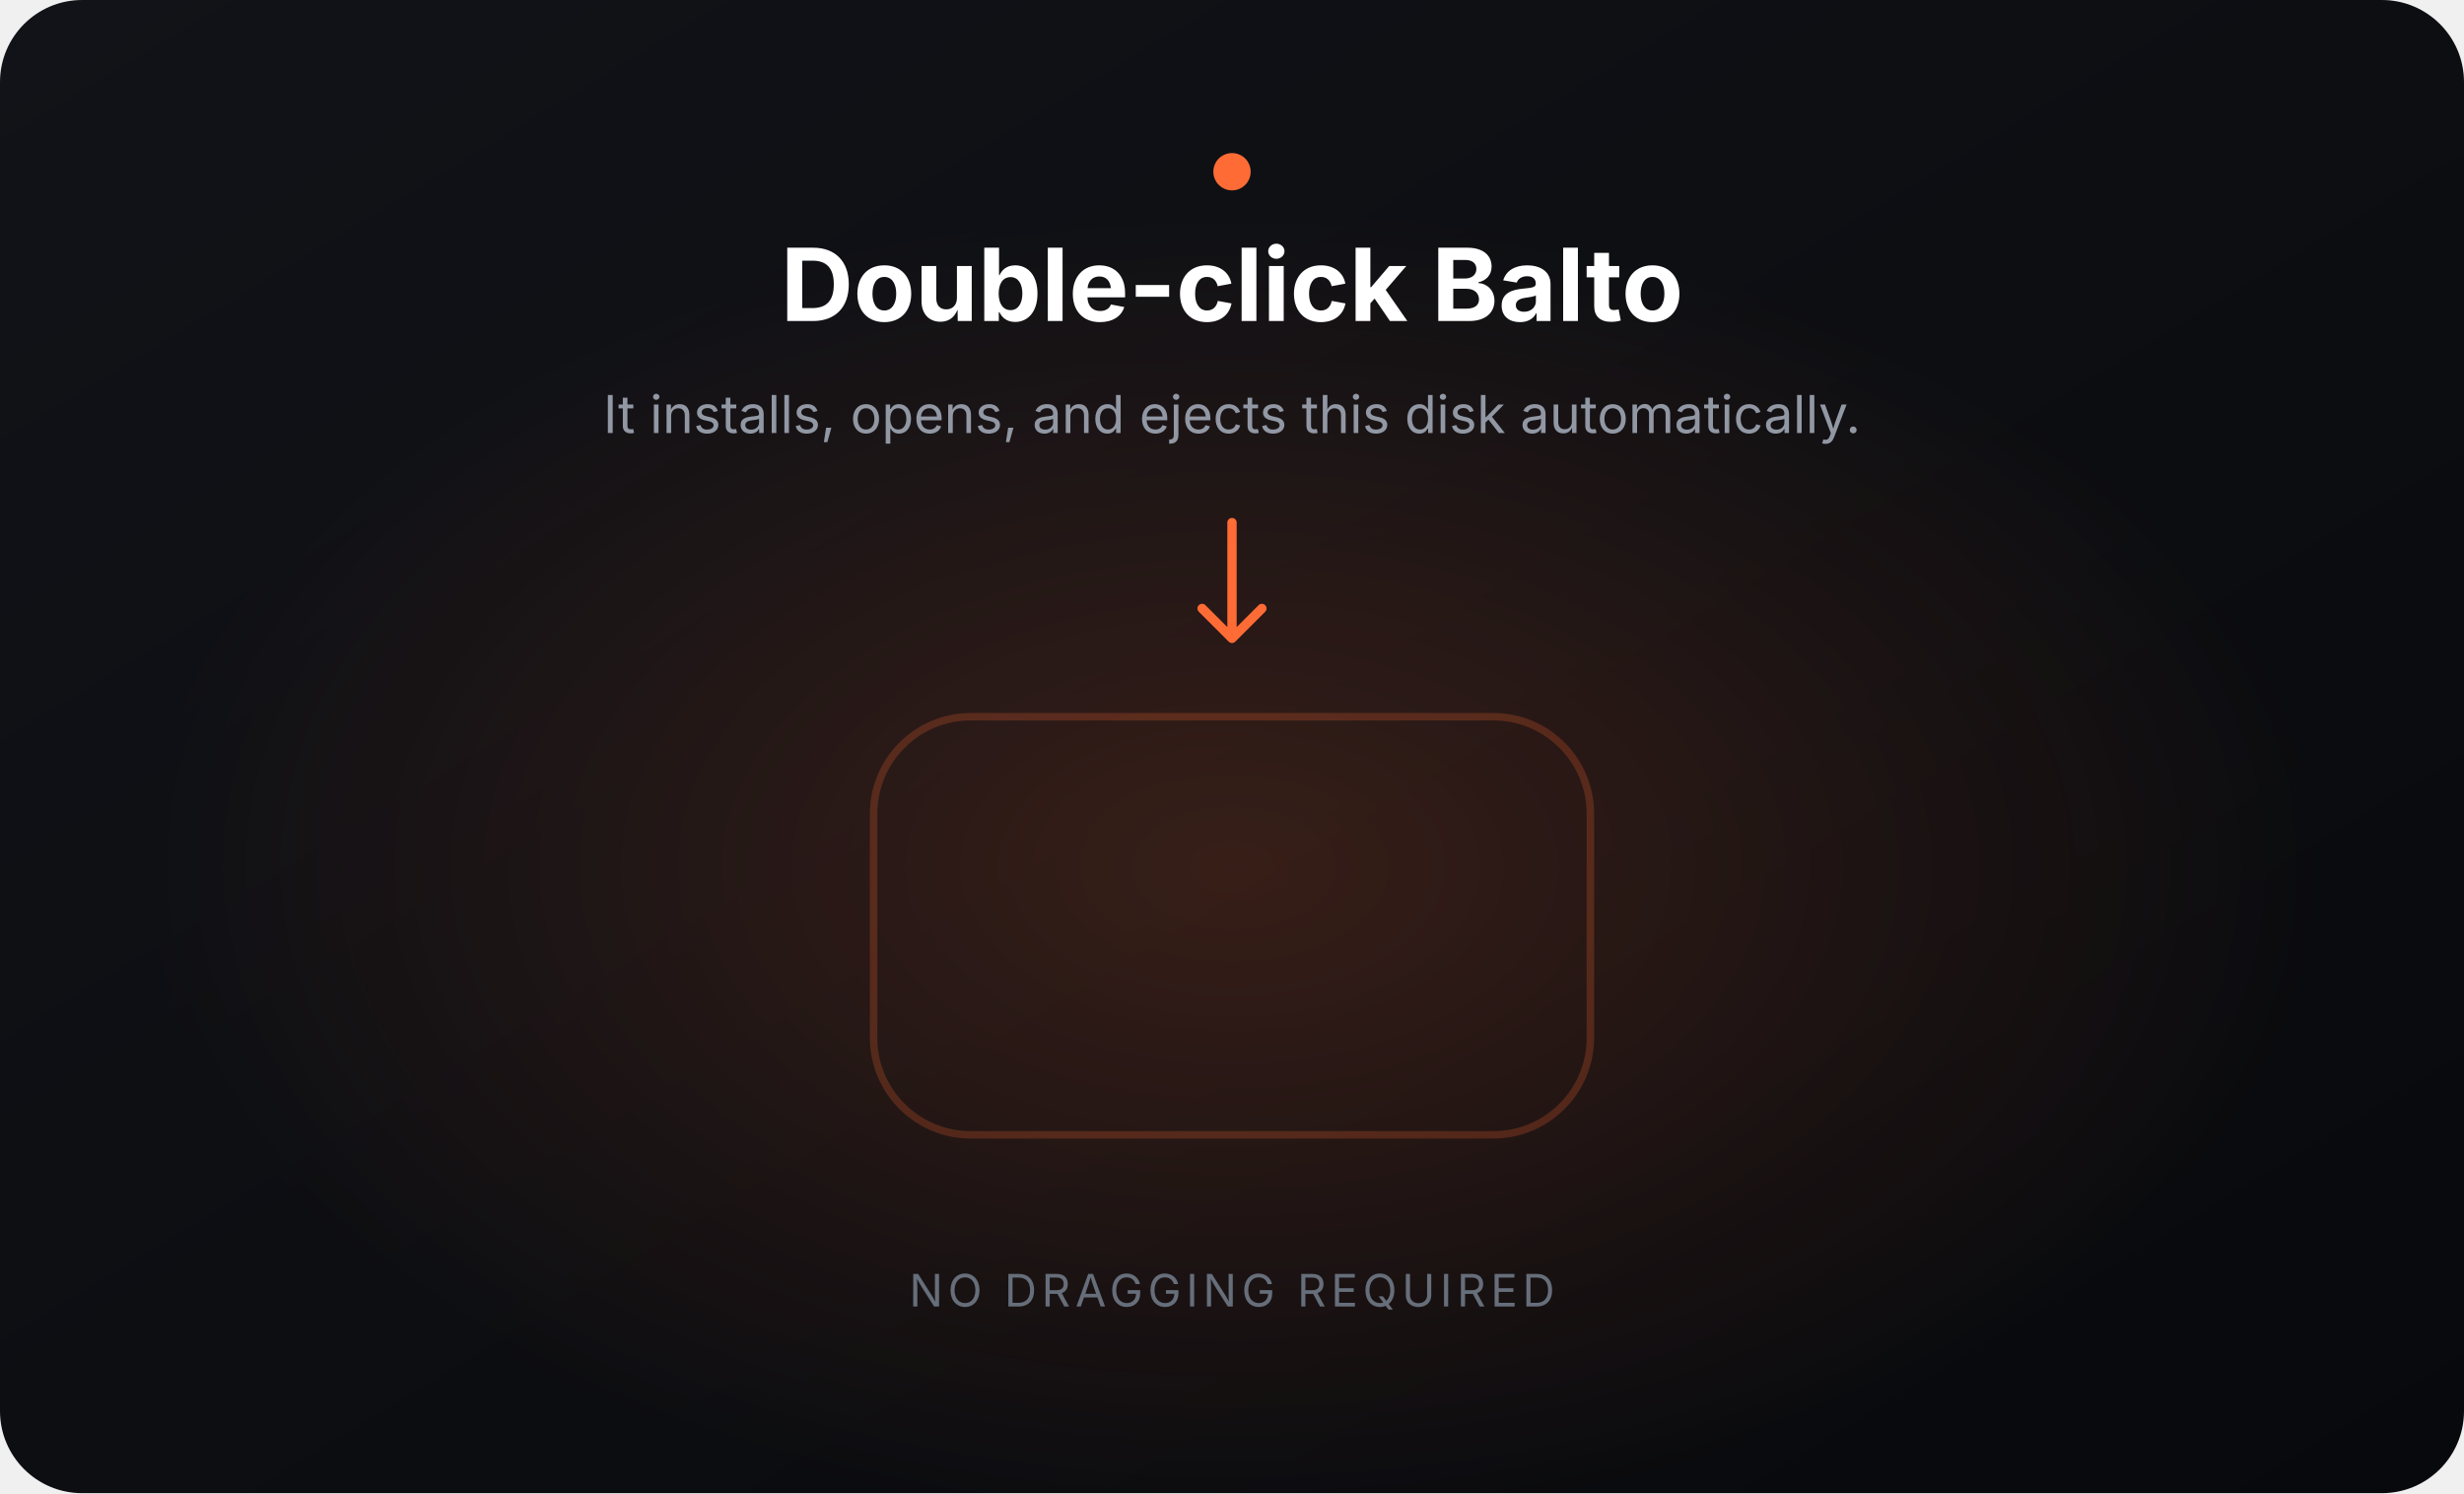
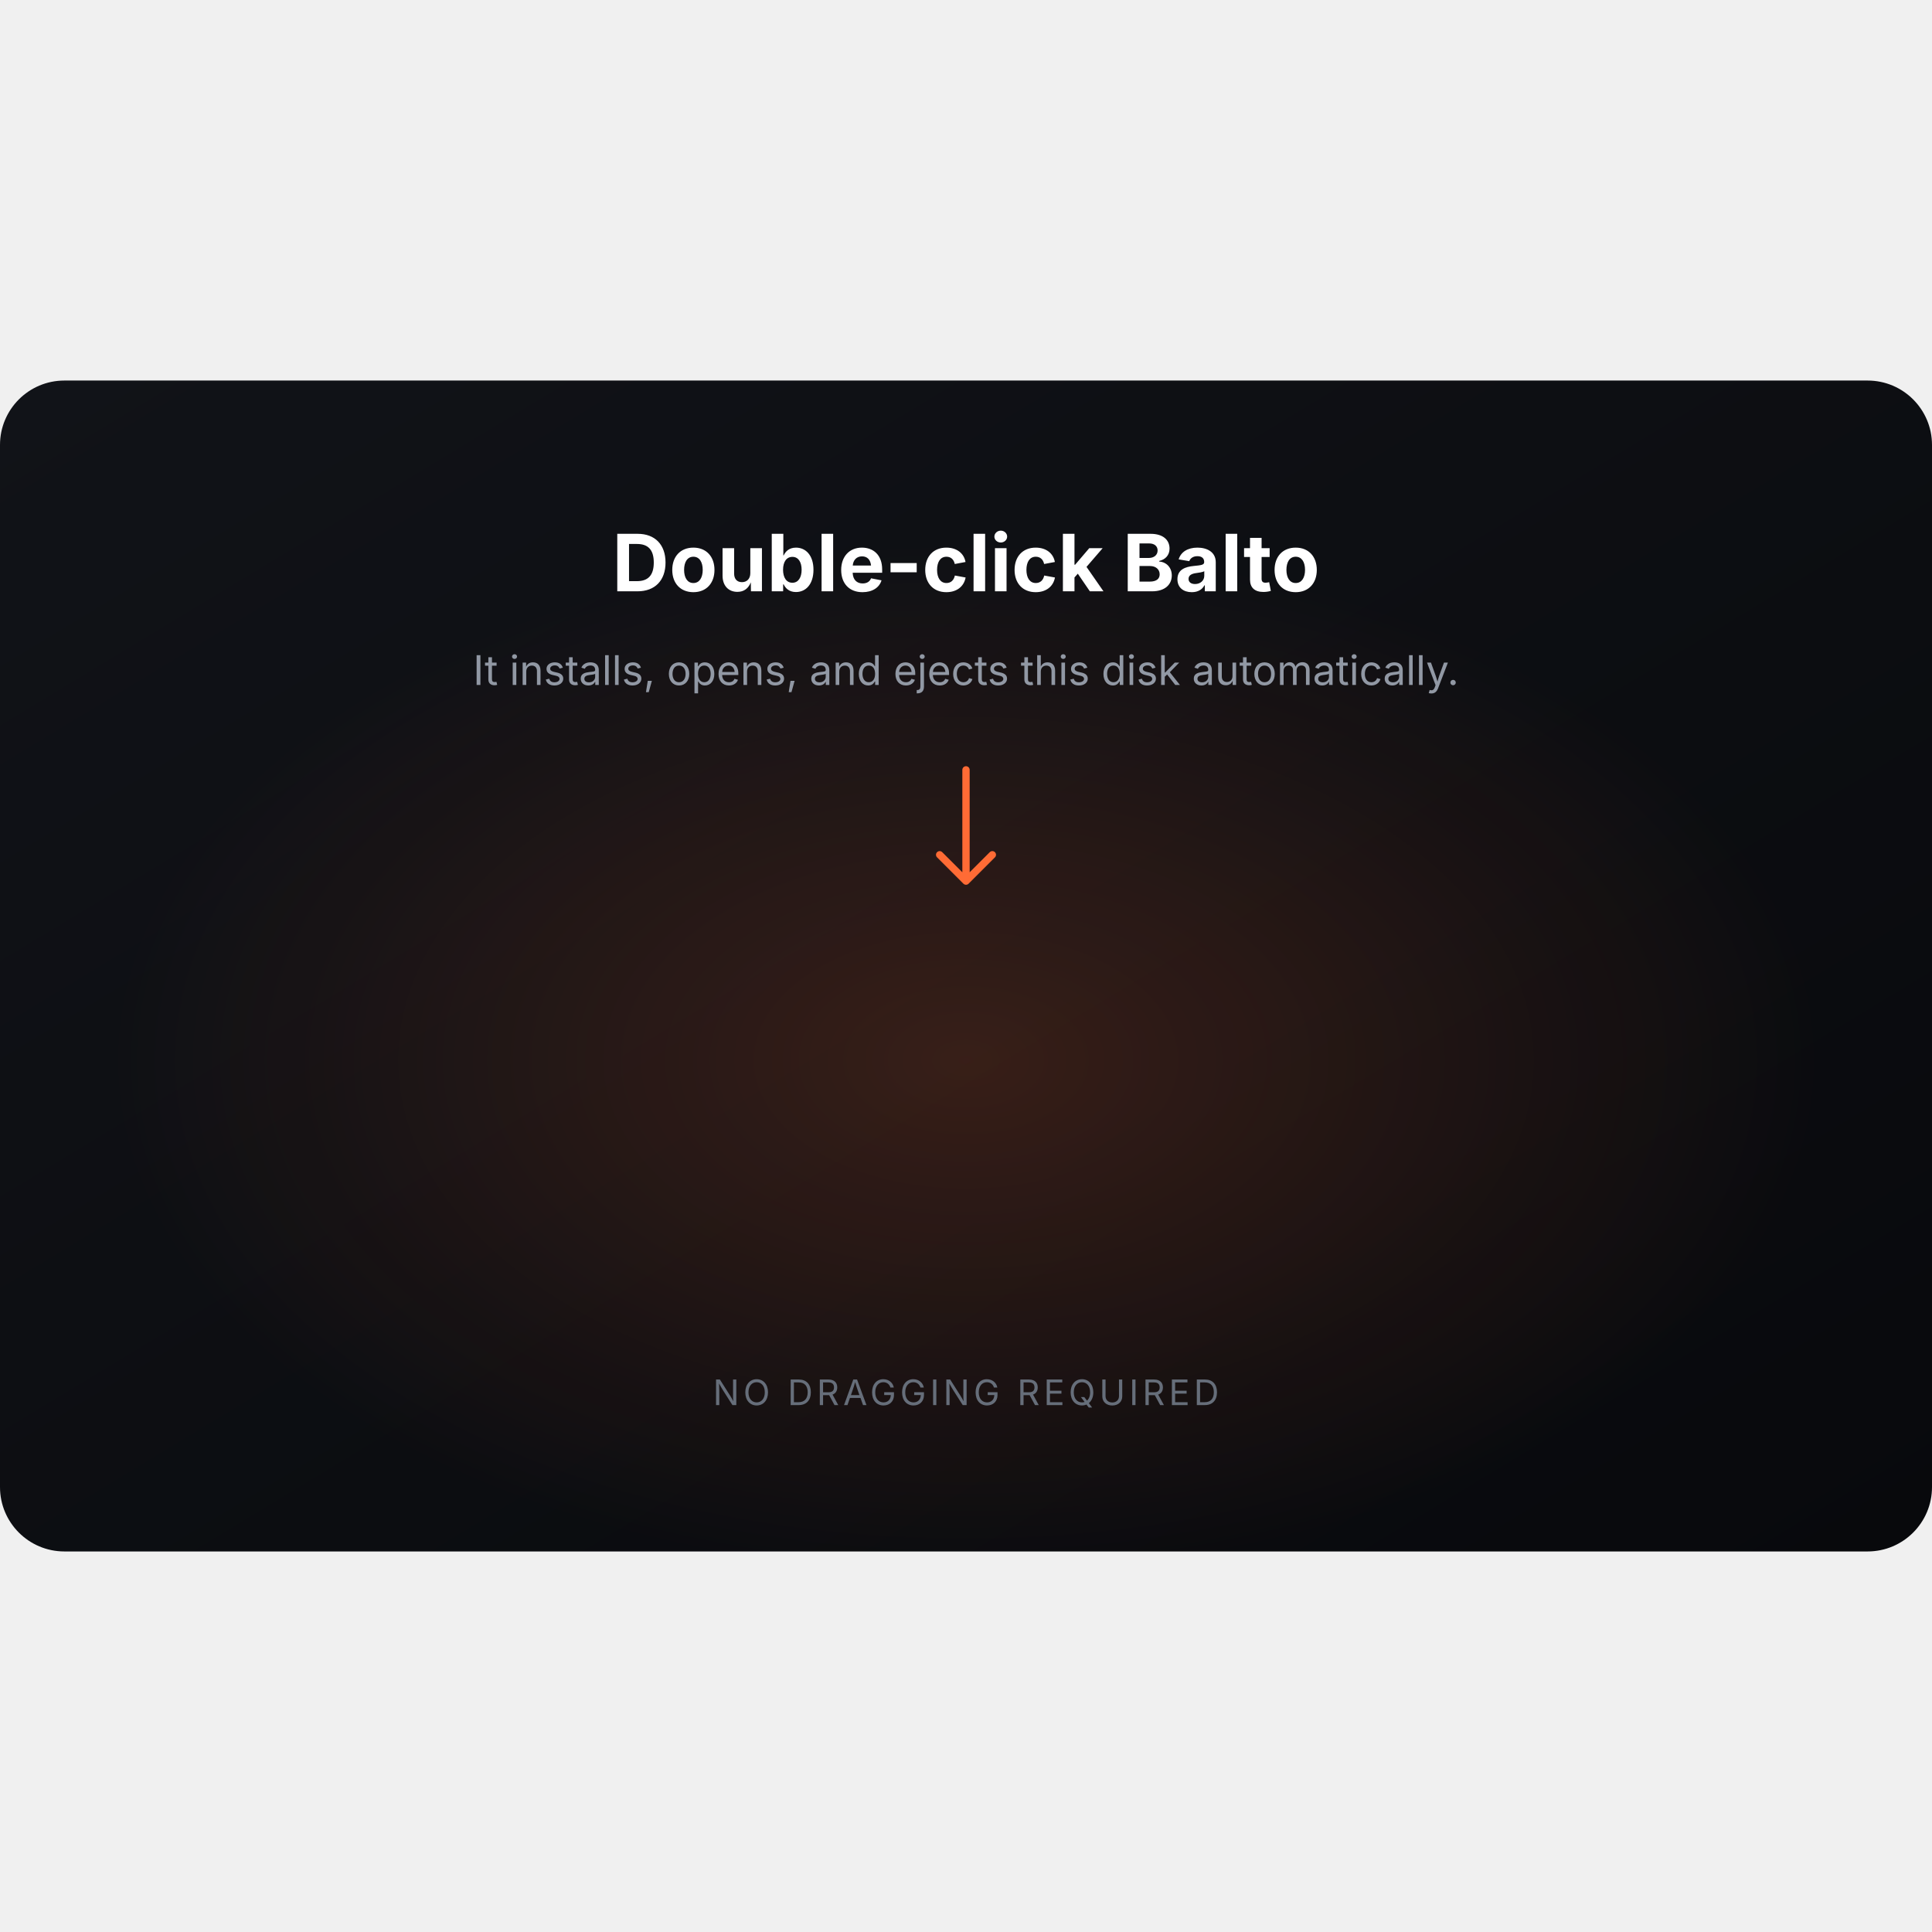
- <svg xmlns="http://www.w3.org/2000/svg" width="660" height="400" viewBox="0 0 660 400">
+ <svg xmlns="http://www.w3.org/2000/svg" width="660" height="660" viewBox="0 0 660 660">
  <defs>
    <linearGradient id="surface" x1="0" y1="0" x2="1" y2="1">
      <stop offset="0" stop-color="#111318" />
      <stop offset="1" stop-color="#08090c" />
    </linearGradient>
    <radialGradient id="glow" cx="50%" cy="58%" r="44%">
      <stop offset="0" stop-color="#ff6b35" stop-opacity="0.18" />
      <stop offset="1" stop-color="#ff6b35" stop-opacity="0" />
    </radialGradient>
  </defs>
-   <rect width="660" height="400" rx="22" fill="url(#surface)" />
-   <rect width="660" height="400" rx="22" fill="url(#glow)" />
-   <circle cx="330" cy="46" r="5" fill="#ff6b35" />
-   <text x="330" y="86" text-anchor="middle" fill="#ffffff" font-family="-apple-system, BlinkMacSystemFont, sans-serif" font-size="27" font-weight="700">Double-click Balto</text>
-   <text x="330" y="116" text-anchor="middle" fill="#9198a4" font-family="-apple-system, BlinkMacSystemFont, sans-serif" font-size="14">It installs, opens, and ejects this disk automatically.</text>
-   <path d="M330 140v31m-8-8 8 8 8-8" fill="none" stroke="#ff6b35" stroke-width="2.5" stroke-linecap="round" stroke-linejoin="round" />
-   <rect x="234" y="192" width="192" height="112" rx="26" fill="none" stroke="#ff6b35" stroke-opacity="0.22" stroke-width="2" />
-   <text x="330" y="350" text-anchor="middle" fill="#666e7a" font-family="-apple-system, BlinkMacSystemFont, sans-serif" font-size="12" letter-spacing="1.3">NO DRAGGING REQUIRED</text>
+   <g transform="translate(0 130)">
+     <rect width="660" height="400" rx="22" fill="url(#surface)" />
+     <rect width="660" height="400" rx="22" fill="url(#glow)" />
+     <text x="330" y="72" text-anchor="middle" fill="#ffffff" font-family="-apple-system, BlinkMacSystemFont, sans-serif" font-size="27" font-weight="700">Double-click Balto</text>
+     <text x="330" y="104" text-anchor="middle" fill="#9198a4" font-family="-apple-system, BlinkMacSystemFont, sans-serif" font-size="14">It installs, opens, and ejects this disk automatically.</text>
+     <path d="M330 133v38m-9-9 9 9 9-9" fill="none" stroke="#ff6b35" stroke-width="2.5" stroke-linecap="round" stroke-linejoin="round" />
+     <text x="330" y="350" text-anchor="middle" fill="#666e7a" font-family="-apple-system, BlinkMacSystemFont, sans-serif" font-size="12" letter-spacing="1.3">NO DRAGGING REQUIRED</text>
+   </g>
</svg>
